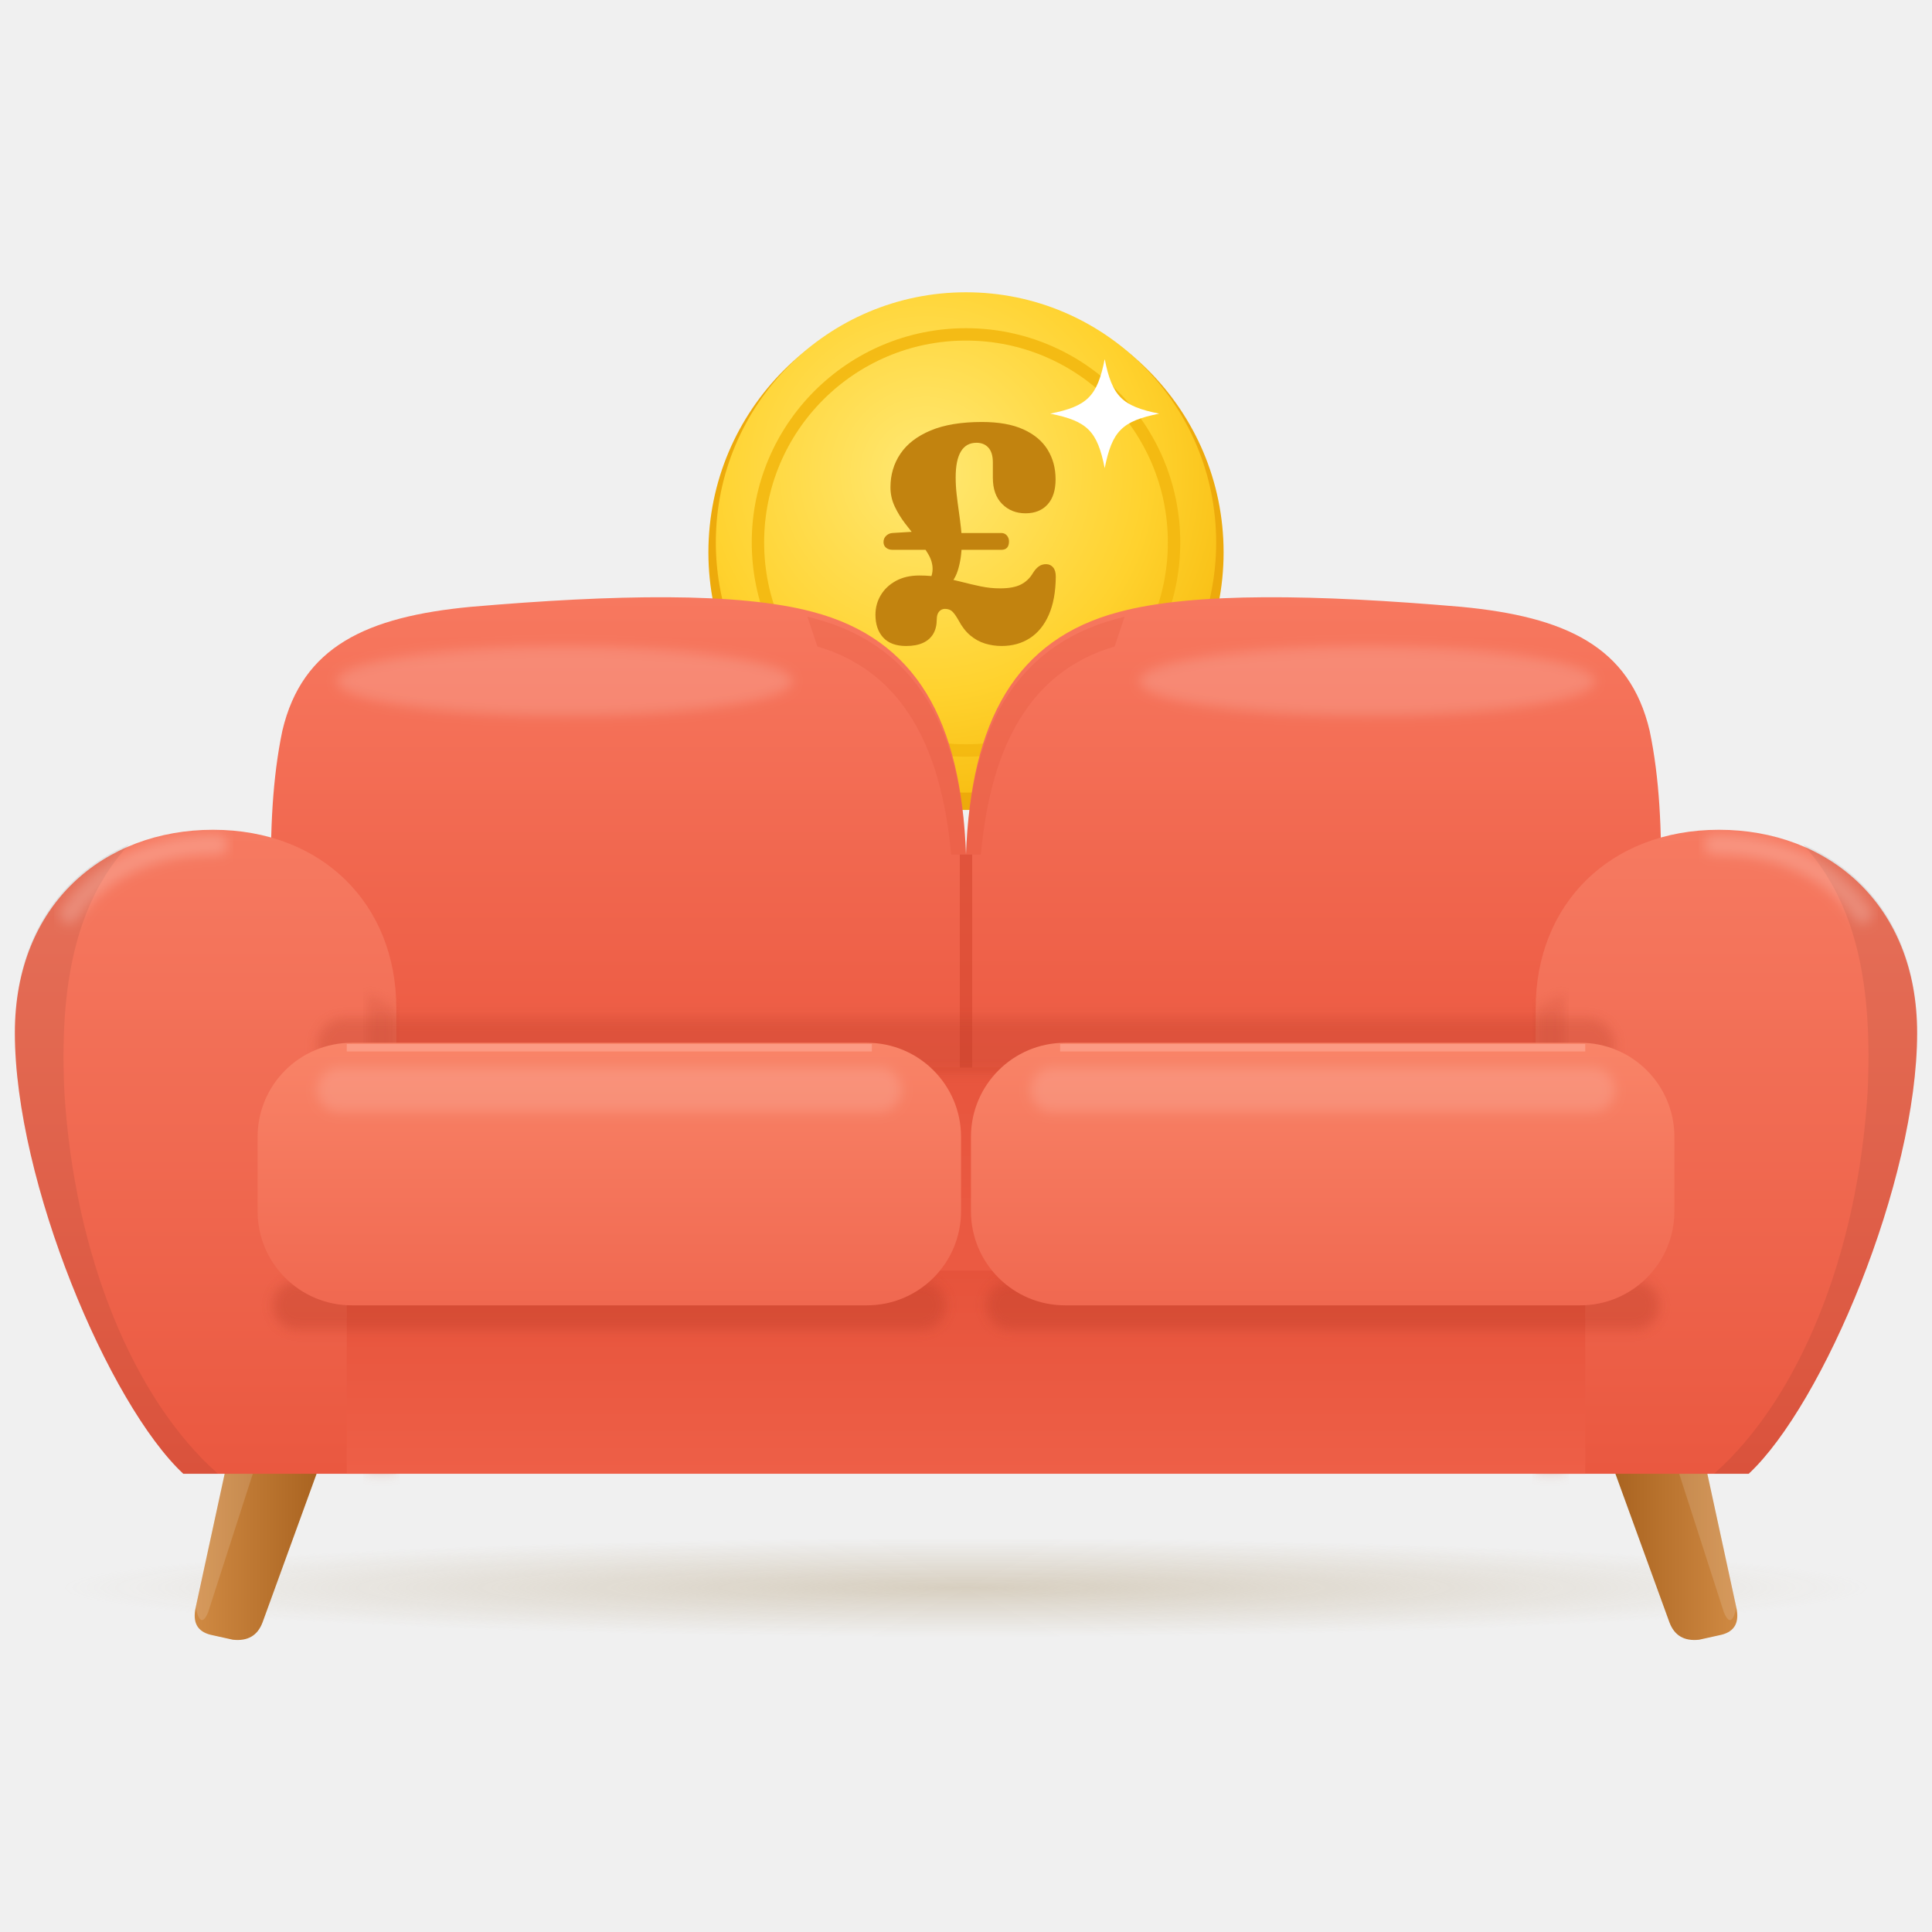
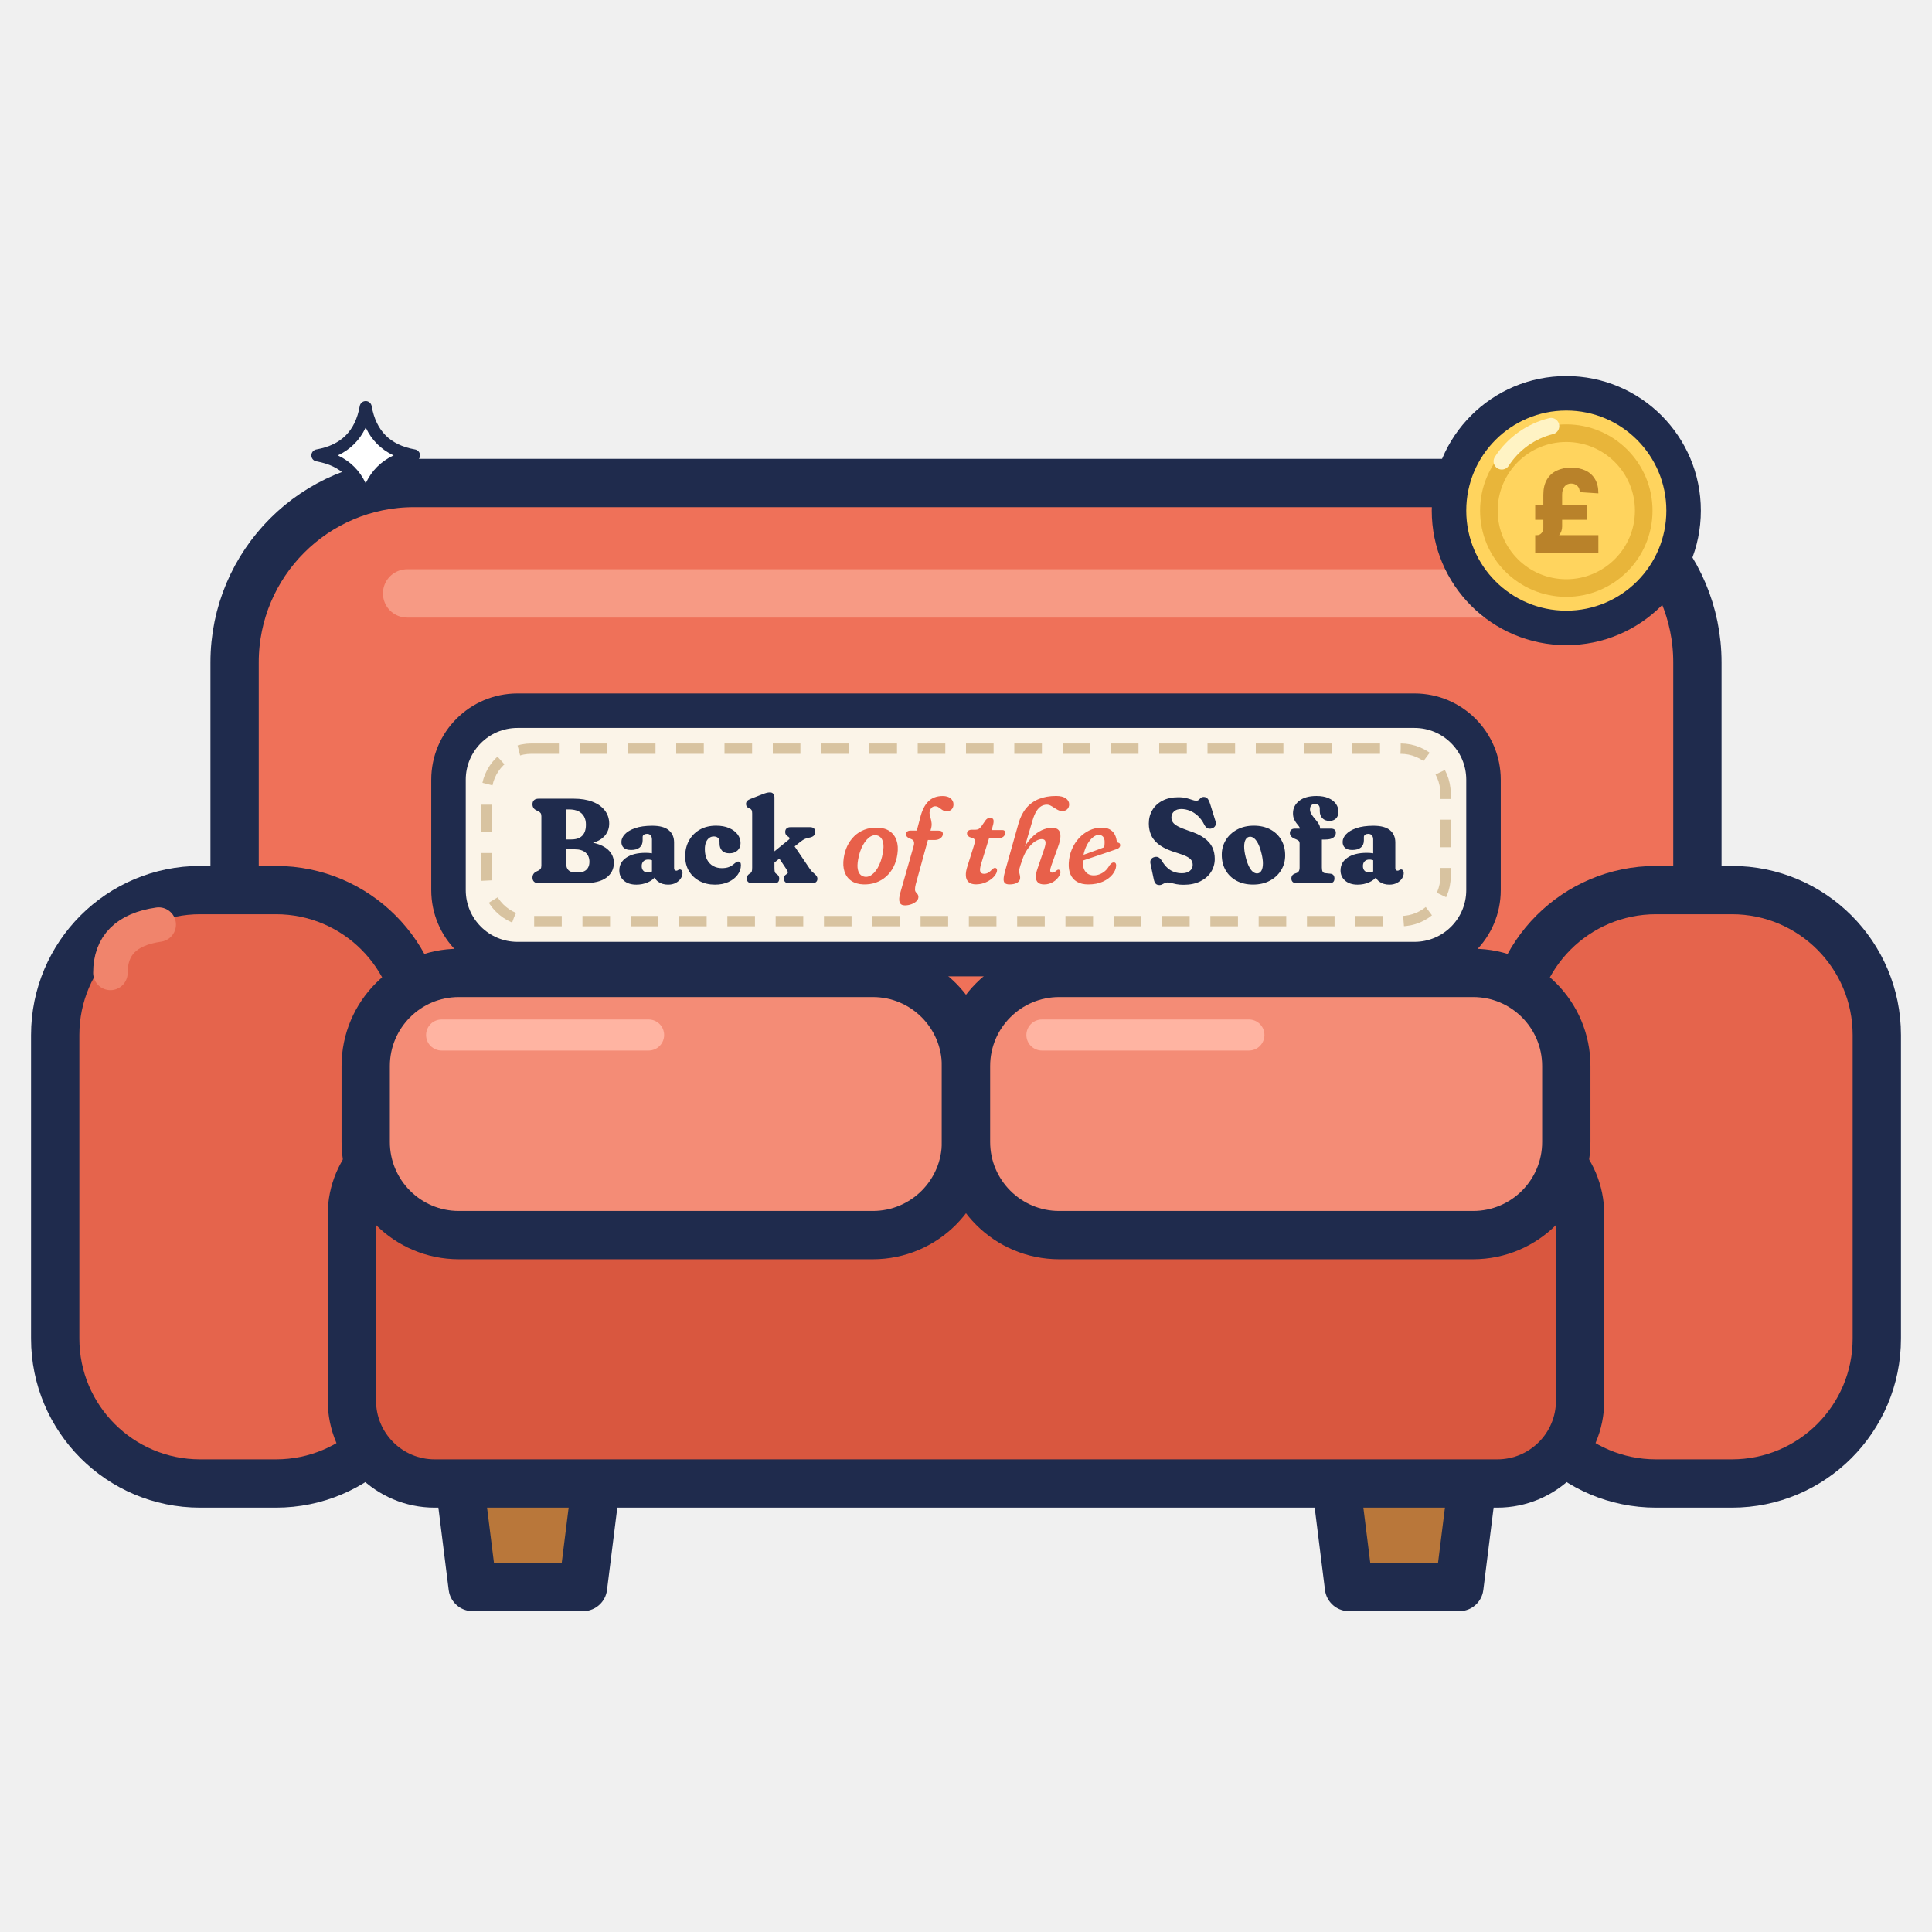
- <svg xmlns="http://www.w3.org/2000/svg" viewBox="122.0 39.0 780.0 780.0">
-   <defs>
-     <linearGradient id="bs-bk" x1="0" y1="0" x2="0" y2="1">
-       <stop offset="0" stop-color="#F7785F" />
-       <stop offset="1" stop-color="#EC5A42" />
-     </linearGradient>
-     <linearGradient id="bs-arm" x1="0" y1="0" x2="0" y2="1">
-       <stop offset="0" stop-color="#F67A61" />
-       <stop offset="1" stop-color="#EA5840" />
-     </linearGradient>
-     <linearGradient id="bs-seat" x1="0" y1="0" x2="0" y2="1">
-       <stop offset="0" stop-color="#F98468" />
-       <stop offset="1" stop-color="#F06850" />
-     </linearGradient>
-     <linearGradient id="bs-body" x1="0" y1="0" x2="0" y2="1">
-       <stop offset="0" stop-color="#E6533B" />
-       <stop offset="1" stop-color="#EE5F47" />
-     </linearGradient>
-     <linearGradient id="bs-leg" x1="0" y1="0" x2="1" y2="0">
-       <stop offset="0" stop-color="#D08A43" />
-       <stop offset="1" stop-color="#A8621F" />
-     </linearGradient>
-     <radialGradient id="bs-coin" cx="42%" cy="36%" r="68%">
-       <stop offset="0" stop-color="#FFE873" />
-       <stop offset=".65" stop-color="#FFD22E" />
-       <stop offset="1" stop-color="#F7BC10" />
-     </radialGradient>
-     <radialGradient id="bs-flr" cx="50%" cy="50%" r="50%">
-       <stop offset="0" stop-color="#BFAE90" stop-opacity=".5" />
-       <stop offset="1" stop-color="#BFAE90" stop-opacity="0" />
-     </radialGradient>
-     <filter id="bs-soft" x="-10%" y="-50%" width="120%" height="200%">
-       <feGaussianBlur stdDeviation="2.4" />
-     </filter>
-   </defs>
-   <ellipse cx="512" cy="680" rx="370" ry="20" fill="url(#bs-flr)" />
-   <path d="M214,628 L252,628 L228,694 Q225,702 216,701 L207,699 Q199,697 201,688 Z" fill="url(#bs-leg)" />
-   <path d="M214,628 L226,628 L206,690 Q203,697 201,688 Z" fill="#fff" opacity=".14" />
-   <g transform="translate(1024 0) scale(-1 1)">
-     <path d="M214,628 L252,628 L228,694 Q225,702 216,701 L207,699 Q199,697 201,688 Z" fill="url(#bs-leg)" />
-     <path d="M214,628 L226,628 L206,690 Q203,697 201,688 Z" fill="#fff" opacity=".14" />
+ <svg xmlns="http://www.w3.org/2000/svg" viewBox="20 -20 560 560">
+   <path d="M150 384h46l-7 56h-32z" fill="#B9773A" stroke="#1F2B4D" stroke-width="14" stroke-linejoin="round" stroke-linecap="round" />
+   <path d="M404 384h46l-7 56h-32z" fill="#B9773A" stroke="#1F2B4D" stroke-width="14" stroke-linejoin="round" stroke-linecap="round" />
+   <rect x="88" y="120" width="424" height="204" rx="52" fill="#EF7159" stroke="#1F2B4D" stroke-width="14" stroke-linejoin="round" stroke-linecap="round" />
+   <path d="M138 152h324" stroke="#F79A84" stroke-width="14" stroke-linecap="round" />
+   <g transform="translate(300 226)">
+     <rect x="-150" y="-40" width="300" height="72" rx="20" fill="#FBF4E8" stroke="#1F2B4D" stroke-width="10" stroke-linejoin="round" stroke-linecap="round" />
+     <rect x="-139" y="-29" width="278" height="50" rx="13" fill="none" stroke="#D8C3A0" stroke-width="3" stroke-dasharray="8 6" />
+     <path d="M-102.068 4.117Q-102.068 6.747 -104.21 8.373Q-106.351 10.0 -110.856 10.0H-123.852Q-124.756 10.0 -125.208 9.571Q-125.659 9.143 -125.659 8.383Q-125.659 7.205 -124.587 6.649L-123.993 6.365Q-123.534 6.136 -123.306 5.822Q-123.079 5.508 -123.079 4.881V-9.381Q-123.079 -10.009 -123.304 -10.323Q-123.53 -10.638 -123.985 -10.865L-124.587 -11.149Q-125.659 -11.703 -125.659 -12.883Q-125.659 -13.644 -125.208 -14.072Q-124.756 -14.5 -123.852 -14.5H-113.726Q-110.543 -14.5 -108.233 -13.6Q-105.923 -12.699 -104.67 -11.063Q-103.417 -9.426 -103.417 -7.214Q-103.417 -5.486 -104.397 -4.123Q-105.377 -2.76 -107.291 -1.979Q-109.205 -1.198 -112.011 -1.198L-111.307 -2.001Q-108.429 -2.001 -106.359 -1.231Q-104.289 -0.461 -103.179 0.914Q-102.068 2.29 -102.068 4.117ZM-113.364 0.179H-118.46V-2.682H-114.376Q-112.995 -2.682 -112.06 -3.155Q-111.125 -3.627 -110.646 -4.578Q-110.166 -5.529 -110.166 -6.958Q-110.166 -8.343 -110.714 -9.333Q-111.262 -10.322 -112.349 -10.854Q-113.436 -11.386 -115.08 -11.386H-115.888V4.314Q-115.888 5.599 -115.217 6.245Q-114.546 6.891 -113.298 6.891H-112.441Q-111.396 6.891 -110.66 6.528Q-109.925 6.165 -109.538 5.47Q-109.152 4.775 -109.152 3.781Q-109.152 2.117 -110.25 1.148Q-111.349 0.179 -113.364 0.179ZM-90.434 7.287V6.803L-91.027 6.689V-2.673Q-91.027 -3.428 -91.41 -3.865Q-91.793 -4.302 -92.474 -4.302Q-93.005 -4.302 -93.365 -4.052Q-93.726 -3.802 -93.726 -3.387V-2.422Q-93.726 -1.074 -94.592 -0.351Q-95.457 0.372 -97.071 0.372Q-98.506 0.372 -99.195 -0.251Q-99.885 -0.874 -99.885 -1.968Q-99.885 -3.109 -98.892 -4.184Q-97.898 -5.259 -95.906 -5.955Q-93.913 -6.65 -90.94 -6.65Q-87.694 -6.65 -86.153 -5.357Q-84.613 -4.063 -84.613 -1.819V5.668Q-84.613 5.939 -84.471 6.156Q-84.329 6.372 -83.978 6.372Q-83.782 6.372 -83.657 6.314Q-83.532 6.257 -83.425 6.176Q-83.336 6.115 -83.232 6.066Q-83.128 6.016 -82.988 6.016Q-82.599 6.016 -82.386 6.318Q-82.174 6.619 -82.174 7.052Q-82.174 7.85 -82.681 8.627Q-83.188 9.405 -84.119 9.912Q-85.05 10.419 -86.332 10.419Q-88.088 10.419 -89.261 9.54Q-90.434 8.661 -90.434 7.287ZM-100.491 6.314Q-100.491 3.941 -98.431 2.571Q-96.371 1.2 -92.883 1.2Q-91.984 1.2 -91.227 1.311Q-90.47 1.422 -89.987 1.635L-90.618 3.539Q-90.994 3.336 -91.359 3.244Q-91.724 3.152 -92.173 3.152Q-93.007 3.152 -93.507 3.663Q-94.006 4.173 -94.006 5.028Q-94.006 5.907 -93.518 6.399Q-93.03 6.891 -92.213 6.891Q-91.61 6.891 -91.118 6.647Q-90.626 6.402 -90.36 6.066L-89.941 7.934Q-90.735 9.116 -92.264 9.768Q-93.793 10.419 -95.539 10.419Q-97.821 10.419 -99.156 9.262Q-100.491 8.104 -100.491 6.314ZM-65.349 -1.624Q-65.349 -0.303 -66.226 0.517Q-67.104 1.338 -68.556 1.338Q-70.001 1.338 -70.719 0.554Q-71.437 -0.23 -71.437 -1.463V-1.99Q-71.437 -2.728 -71.886 -3.138Q-72.335 -3.548 -73.129 -3.548Q-73.833 -3.548 -74.417 -3.132Q-75.001 -2.717 -75.35 -1.897Q-75.698 -1.078 -75.698 0.14Q-75.698 1.961 -75.043 3.19Q-74.388 4.418 -73.274 5.028Q-72.161 5.639 -70.782 5.639Q-69.561 5.639 -68.726 5.317Q-67.891 4.996 -67.165 4.342Q-66.701 3.967 -66.455 3.84Q-66.208 3.713 -65.978 3.722Q-65.64 3.73 -65.438 3.982Q-65.236 4.235 -65.239 4.792Q-65.252 6.281 -66.196 7.566Q-67.14 8.85 -68.831 9.634Q-70.522 10.418 -72.776 10.418Q-75.237 10.418 -77.192 9.396Q-79.148 8.374 -80.274 6.525Q-81.4 4.675 -81.4 2.186Q-81.4 -0.334 -80.302 -2.338Q-79.205 -4.343 -77.191 -5.505Q-75.177 -6.668 -72.438 -6.668Q-70.246 -6.668 -68.658 -5.982Q-67.069 -5.296 -66.209 -4.151Q-65.349 -3.005 -65.349 -1.624ZM-62.098 10.0Q-62.766 10.0 -63.159 9.639Q-63.552 9.279 -63.552 8.645Q-63.552 8.161 -63.347 7.838Q-63.142 7.515 -62.758 7.25L-62.475 7.084Q-62.227 6.917 -62.104 6.604Q-61.981 6.291 -61.981 5.46V-10.211Q-61.981 -10.917 -62.146 -11.192Q-62.31 -11.467 -62.623 -11.632L-62.964 -11.743Q-63.352 -11.97 -63.556 -12.246Q-63.761 -12.522 -63.761 -12.957Q-63.761 -13.455 -63.463 -13.807Q-63.166 -14.158 -62.47 -14.432L-59.193 -15.71Q-58.359 -16.042 -57.844 -16.18Q-57.329 -16.319 -56.82 -16.319Q-56.199 -16.319 -55.862 -15.918Q-55.524 -15.518 -55.524 -14.886V5.46Q-55.524 6.364 -55.425 6.712Q-55.326 7.06 -55.063 7.242L-54.75 7.439Q-54.137 7.898 -54.137 8.645Q-54.137 10.0 -55.441 10.0H-62.098ZM-57.52 2.382 -51.45 -2.547Q-51.133 -2.792 -51.14 -3.01Q-51.146 -3.229 -51.469 -3.451L-51.822 -3.67Q-52.126 -3.905 -52.265 -4.191Q-52.403 -4.477 -52.403 -4.865Q-52.403 -5.514 -51.999 -5.878Q-51.594 -6.242 -50.897 -6.242H-45.153Q-44.476 -6.242 -44.087 -5.885Q-43.699 -5.529 -43.699 -4.887Q-43.699 -4.311 -44.063 -3.843Q-44.427 -3.375 -45.525 -3.176Q-46.133 -3.073 -46.67 -2.849Q-47.208 -2.625 -48.082 -1.933L-56.558 4.841L-57.52 2.382ZM-50.655 -2.116 -45.232 5.902Q-44.935 6.332 -44.702 6.578Q-44.47 6.824 -44.142 7.08Q-43.605 7.518 -43.339 7.889Q-43.072 8.26 -43.072 8.724Q-43.072 9.319 -43.46 9.659Q-43.849 10.0 -44.526 10.0H-51.489Q-52.063 10.0 -52.428 9.636Q-52.794 9.272 -52.794 8.645Q-52.794 8.279 -52.667 8.023Q-52.54 7.767 -52.261 7.548L-51.948 7.334Q-51.526 7.05 -51.651 6.708Q-51.776 6.367 -52.184 5.746L-55.054 1.436L-50.655 -2.116Z" fill="#1F2B4D" />
+     <path d="M-25.651 -6.097Q-23.485 -6.036 -22.092 -5.057Q-20.698 -4.078 -20.127 -2.382Q-19.556 -0.685 -19.878 1.529Q-20.157 3.594 -20.998 5.251Q-21.839 6.908 -23.141 8.067Q-24.444 9.226 -26.121 9.818Q-27.797 10.409 -29.75 10.348Q-31.83 10.283 -33.227 9.331Q-34.624 8.379 -35.204 6.683Q-35.784 4.987 -35.439 2.714Q-35.182 0.848 -34.414 -0.775Q-33.646 -2.398 -32.404 -3.616Q-31.161 -4.834 -29.467 -5.496Q-27.773 -6.158 -25.651 -6.097ZM-29.086 8.163Q-28.482 8.191 -27.864 7.893Q-27.245 7.596 -26.665 7.002Q-26.085 6.408 -25.585 5.54Q-25.085 4.671 -24.696 3.552Q-24.308 2.433 -24.085 1.092Q-23.787 -0.582 -24.002 -1.676Q-24.217 -2.77 -24.809 -3.32Q-25.402 -3.869 -26.235 -3.907Q-26.896 -3.939 -27.542 -3.598Q-28.189 -3.257 -28.781 -2.603Q-29.372 -1.948 -29.867 -1.049Q-30.362 -0.151 -30.727 0.939Q-31.093 2.028 -31.288 3.243Q-31.577 4.907 -31.359 5.982Q-31.141 7.057 -30.538 7.589Q-29.935 8.121 -29.086 8.163ZM-12.587 -2.529 -11.749 -5.238 -8.083 -5.233Q-7.433 -5.233 -7.073 -5.029Q-6.712 -4.825 -6.712 -4.272Q-6.712 -3.792 -7.021 -3.397Q-7.329 -3.002 -7.833 -2.766Q-8.336 -2.529 -8.93 -2.529H-12.587ZM-17.418 -4.197Q-17.418 -4.666 -17.056 -4.956Q-16.693 -5.246 -16.087 -5.246H-14.261L-13.293 -8.902Q-12.531 -12.076 -10.956 -13.672Q-9.38 -15.268 -6.774 -15.268Q-5.231 -15.268 -4.43 -14.559Q-3.628 -13.851 -3.628 -12.863Q-3.628 -11.946 -4.168 -11.394Q-4.709 -10.843 -5.615 -10.843Q-6.152 -10.843 -6.568 -11.063Q-6.984 -11.284 -7.341 -11.571Q-7.698 -11.859 -8.069 -12.08Q-8.44 -12.3 -8.891 -12.3Q-9.498 -12.3 -9.896 -11.944Q-10.294 -11.589 -10.502 -10.91Q-10.641 -10.435 -10.526 -9.893Q-10.41 -9.35 -10.228 -8.737Q-10.046 -8.124 -9.972 -7.412Q-9.897 -6.7 -10.118 -5.877L-14.572 10.319Q-14.686 10.754 -14.734 11.118Q-14.782 11.482 -14.782 11.823Q-14.782 12.289 -14.534 12.591Q-14.286 12.894 -14.04 13.199Q-13.794 13.504 -13.794 13.991Q-13.794 14.676 -14.37 15.227Q-14.946 15.777 -15.847 16.102Q-16.748 16.427 -17.723 16.427Q-18.921 16.427 -19.241 15.511Q-19.561 14.596 -19.059 12.837L-15.181 -0.761Q-14.911 -1.695 -15.177 -2.209Q-15.443 -2.723 -16.39 -2.959Q-16.904 -3.233 -17.161 -3.531Q-17.418 -3.828 -17.418 -4.197ZM2.06 -3.042 1.034 -3.365Q0.67 -3.574 0.481 -3.821Q0.291 -4.068 0.291 -4.429Q0.291 -4.911 0.663 -5.205Q1.034 -5.5 1.673 -5.5H2.697Q3.26 -5.5 3.617 -5.68Q3.974 -5.86 4.378 -6.355L5.626 -8.178Q5.9 -8.543 6.227 -8.748Q6.554 -8.952 7.008 -8.952Q7.495 -8.952 7.749 -8.694Q8.003 -8.435 8.003 -7.977Q8.003 -7.66 7.916 -7.195Q7.83 -6.731 7.638 -6.117L4.423 4.249Q3.887 5.987 4.14 6.634Q4.392 7.281 5.219 7.281Q5.841 7.281 6.379 6.985Q6.917 6.689 7.537 6.047Q7.866 5.741 8.054 5.647Q8.241 5.553 8.462 5.574Q8.765 5.59 8.894 5.818Q9.024 6.046 8.991 6.396Q8.913 7.038 8.402 7.728Q7.891 8.419 7.052 9.012Q6.213 9.605 5.142 9.969Q4.07 10.334 2.865 10.334Q1.55 10.334 0.802 9.718Q0.054 9.102 -0.041 7.878Q-0.137 6.655 0.492 4.835L2.247 -0.743Q2.61 -1.805 2.588 -2.295Q2.565 -2.784 2.06 -3.042ZM5.372 -3.023 6.112 -5.399H10.548Q11.336 -5.399 11.336 -4.612Q11.336 -3.875 10.789 -3.449Q10.242 -3.023 9.332 -3.023H5.372ZM16.322 3.202Q16.802 1.774 17.485 0.666Q18.168 -0.441 18.95 -1.213Q19.731 -1.984 20.509 -2.382Q21.286 -2.779 21.954 -2.779Q22.83 -2.779 23.012 -2.11Q23.194 -1.441 22.674 0.064L20.69 5.882Q20.226 7.247 20.25 8.253Q20.273 9.258 20.864 9.805Q21.456 10.353 22.664 10.353Q24.106 10.353 25.282 9.629Q26.458 8.905 27.098 7.744Q27.427 7.115 27.376 6.693Q27.324 6.271 27.034 6.148Q26.842 6.03 26.649 6.094Q26.456 6.158 26.224 6.342Q25.836 6.686 25.546 6.813Q25.255 6.939 24.979 6.939Q24.457 6.939 24.41 6.423Q24.363 5.907 24.754 4.83L26.683 -0.57Q27.295 -2.209 27.368 -3.446Q27.441 -4.682 26.861 -5.373Q26.281 -6.064 24.915 -6.064Q23.454 -6.064 21.902 -5.336Q20.35 -4.607 18.878 -3.065Q17.405 -1.524 16.174 0.94L16.54 1.108L19.312 -8.274Q19.791 -9.871 20.405 -10.86Q21.019 -11.849 21.781 -12.304Q22.543 -12.759 23.432 -12.759Q23.997 -12.759 24.526 -12.48Q25.055 -12.202 25.59 -11.839Q26.126 -11.477 26.694 -11.199Q27.263 -10.92 27.896 -10.92Q28.85 -10.92 29.375 -11.473Q29.9 -12.026 29.9 -12.851Q29.9 -13.909 28.924 -14.597Q27.947 -15.286 26.115 -15.286Q23.283 -15.286 21.111 -14.407Q18.938 -13.528 17.461 -11.767Q15.984 -10.005 15.224 -7.338L11.353 6.389Q10.938 7.864 10.902 8.733Q10.865 9.602 11.282 9.977Q11.699 10.353 12.626 10.353Q14.03 10.353 14.864 9.836Q15.699 9.32 15.699 8.425Q15.699 7.873 15.557 7.443Q15.416 7.014 15.416 6.464Q15.416 6.124 15.51 5.718Q15.604 5.312 15.807 4.707Q16.011 4.103 16.322 3.202ZM31.754 2.574Q31.754 2.574 32.346 2.37Q32.938 2.166 33.906 1.825Q34.874 1.485 36.017 1.075Q37.16 0.665 38.281 0.255Q39.402 -0.155 40.276 -0.502L39.874 0.14Q40.045 -0.303 40.114 -0.824Q40.182 -1.345 40.182 -1.988Q40.182 -2.914 39.739 -3.455Q39.296 -3.995 38.471 -3.995Q37.722 -3.995 36.953 -3.427Q36.184 -2.858 35.516 -1.853Q34.848 -0.848 34.407 0.465Q33.966 1.777 33.877 3.265Q33.74 5.498 34.599 6.616Q35.457 7.734 37.02 7.734Q37.884 7.734 38.73 7.415Q39.576 7.095 40.315 6.454Q41.054 5.812 41.582 4.841Q41.987 4.343 42.277 4.15Q42.566 3.958 42.914 3.991Q43.263 4.019 43.414 4.306Q43.564 4.593 43.52 5.021Q43.422 6.271 42.433 7.499Q41.444 8.727 39.671 9.54Q37.899 10.353 35.449 10.353Q33.452 10.353 32.154 9.581Q30.856 8.81 30.268 7.416Q29.68 6.022 29.784 4.169Q29.892 2.074 30.668 0.217Q31.445 -1.64 32.745 -3.059Q34.046 -4.479 35.729 -5.29Q37.412 -6.102 39.33 -6.102Q40.689 -6.102 41.587 -5.63Q42.485 -5.159 42.99 -4.33Q43.496 -3.502 43.653 -2.423Q43.718 -2.116 43.831 -1.946Q43.944 -1.775 44.123 -1.728Q44.361 -1.699 44.518 -1.538Q44.674 -1.377 44.69 -1.074Q44.711 -0.673 44.44 -0.349Q44.169 -0.025 43.464 0.189Q42.537 0.513 41.327 0.929Q40.117 1.346 38.813 1.785Q37.508 2.224 36.275 2.638Q35.041 3.053 34.051 3.382Q33.061 3.712 32.47 3.907Q31.88 4.102 31.88 4.102L31.754 2.574Z" fill="#E8604A" />
+     <path d="M63.078 10.457Q61.874 10.457 60.999 10.286Q60.125 10.115 59.513 9.949Q58.9 9.782 58.492 9.782Q58.081 9.782 57.775 9.898Q57.469 10.013 57.21 10.16Q56.95 10.307 56.68 10.422Q56.409 10.538 56.077 10.538Q55.352 10.538 54.975 10.134Q54.598 9.73 54.41 8.813L53.452 4.262Q53.327 3.605 53.61 3.119Q53.894 2.633 54.558 2.441Q55.231 2.247 55.757 2.491Q56.284 2.734 56.783 3.547Q57.552 4.819 58.439 5.606Q59.326 6.393 60.36 6.753Q61.393 7.113 62.571 7.113Q64.011 7.113 64.859 6.447Q65.708 5.782 65.709 4.706Q65.711 3.983 65.37 3.413Q65.029 2.843 64.079 2.329Q63.129 1.815 61.296 1.255Q58.1 0.324 56.294 -0.926Q54.487 -2.177 53.737 -3.767Q52.987 -5.358 52.987 -7.284Q52.987 -9.488 54.021 -11.213Q55.055 -12.937 56.969 -13.925Q58.882 -14.913 61.49 -14.913Q62.901 -14.913 63.867 -14.663Q64.833 -14.413 65.522 -14.163Q66.21 -13.912 66.761 -13.912Q67.23 -13.912 67.498 -14.183Q67.767 -14.455 68.063 -14.726Q68.359 -14.997 68.911 -14.997Q69.597 -14.997 70.02 -14.513Q70.443 -14.028 70.845 -12.716L72.288 -8.067Q72.549 -7.221 72.259 -6.646Q71.969 -6.07 71.187 -5.86Q70.48 -5.674 69.962 -5.951Q69.444 -6.227 69.062 -6.967Q68.287 -8.518 67.195 -9.524Q66.104 -10.529 64.868 -11.017Q63.632 -11.505 62.393 -11.505Q61.061 -11.505 60.299 -10.804Q59.536 -10.104 59.536 -9.05Q59.536 -8.269 59.953 -7.653Q60.369 -7.037 61.421 -6.476Q62.472 -5.915 64.372 -5.264Q67.359 -4.324 69.044 -3.093Q70.728 -1.861 71.418 -0.353Q72.107 1.156 72.106 2.954Q72.105 5.048 71.022 6.749Q69.94 8.45 67.919 9.454Q65.897 10.457 63.078 10.457ZM83.444 -6.667Q86.187 -6.667 88.225 -5.572Q90.262 -4.477 91.388 -2.542Q92.514 -0.607 92.514 1.936Q92.514 4.307 91.345 6.225Q90.175 8.143 88.078 9.269Q85.98 10.396 83.204 10.396Q80.477 10.396 78.435 9.305Q76.394 8.213 75.264 6.268Q74.135 4.323 74.135 1.755Q74.135 -0.591 75.304 -2.499Q76.474 -4.407 78.567 -5.537Q80.66 -6.667 83.444 -6.667ZM84.691 7.129Q85.329 6.97 85.69 6.255Q86.052 5.54 86.063 4.295Q86.075 3.051 85.634 1.309Q85.188 -0.512 84.593 -1.61Q83.997 -2.708 83.331 -3.152Q82.664 -3.596 82.006 -3.427Q81.383 -3.276 81.011 -2.578Q80.639 -1.88 80.627 -0.64Q80.614 0.6 81.055 2.4Q81.509 4.215 82.099 5.313Q82.689 6.411 83.362 6.85Q84.035 7.289 84.691 7.129ZM103.154 5.46Q103.154 6.221 103.362 6.626Q103.571 7.032 104.073 7.084L105.598 7.243Q106.24 7.308 106.518 7.685Q106.796 8.061 106.796 8.63Q106.796 10.0 105.342 10.0H95.766Q95.099 10.0 94.705 9.644Q94.312 9.287 94.312 8.662Q94.312 8.074 94.576 7.732Q94.84 7.389 95.407 7.179L95.784 7.053Q96.207 6.909 96.452 6.534Q96.697 6.158 96.697 5.397V-1.544Q96.697 -1.977 96.497 -2.216Q96.298 -2.455 95.686 -2.717L95.27 -2.89Q94.52 -3.22 94.199 -3.623Q93.877 -4.025 93.877 -4.564Q93.877 -5.122 94.25 -5.468Q94.623 -5.813 95.266 -5.813H98.443L96.75 -5.088V-5.844Q96.75 -6.189 96.45 -6.557Q96.151 -6.926 95.764 -7.416Q95.378 -7.907 95.079 -8.597Q94.779 -9.287 94.779 -10.275Q94.779 -12.413 96.549 -13.845Q98.319 -15.277 101.589 -15.277Q103.67 -15.277 105.088 -14.65Q106.505 -14.024 107.232 -12.99Q107.959 -11.957 107.959 -10.745Q107.959 -9.434 107.233 -8.743Q106.506 -8.052 105.369 -8.052Q104.067 -8.052 103.306 -8.821Q102.544 -9.591 102.544 -10.897V-11.592Q102.544 -12.279 102.171 -12.623Q101.799 -12.967 101.157 -12.967Q100.429 -12.967 100.071 -12.548Q99.712 -12.129 99.712 -11.402Q99.712 -10.791 100.01 -10.229Q100.307 -9.668 100.74 -9.137Q101.172 -8.606 101.604 -8.078Q102.037 -7.549 102.334 -7.002Q102.632 -6.454 102.632 -5.866V-4.637L101.631 -5.813H105.804Q106.466 -5.813 106.836 -5.512Q107.205 -5.211 107.205 -4.638Q107.205 -3.786 106.48 -3.22Q105.755 -2.654 104.077 -2.654H103.154V5.46ZM118.621 7.287V6.803L118.028 6.689V-2.673Q118.028 -3.428 117.645 -3.865Q117.262 -4.302 116.581 -4.302Q116.05 -4.302 115.69 -4.052Q115.329 -3.802 115.329 -3.387V-2.422Q115.329 -1.074 114.463 -0.351Q113.598 0.372 111.984 0.372Q110.549 0.372 109.86 -0.251Q109.17 -0.874 109.17 -1.968Q109.17 -3.109 110.163 -4.184Q111.157 -5.259 113.149 -5.955Q115.142 -6.65 118.115 -6.65Q121.361 -6.65 122.902 -5.357Q124.442 -4.063 124.442 -1.819V5.668Q124.442 5.939 124.584 6.156Q124.726 6.372 125.077 6.372Q125.273 6.372 125.398 6.314Q125.523 6.257 125.63 6.176Q125.719 6.115 125.823 6.066Q125.927 6.016 126.067 6.016Q126.456 6.016 126.669 6.318Q126.881 6.619 126.881 7.052Q126.881 7.85 126.374 8.627Q125.867 9.405 124.936 9.912Q124.005 10.419 122.723 10.419Q120.967 10.419 119.794 9.54Q118.621 8.661 118.621 7.287ZM108.564 6.314Q108.564 3.941 110.624 2.571Q112.684 1.2 116.172 1.2Q117.071 1.2 117.828 1.311Q118.585 1.422 119.068 1.635L118.437 3.539Q118.061 3.336 117.696 3.244Q117.331 3.152 116.882 3.152Q116.048 3.152 115.548 3.663Q115.049 4.173 115.049 5.028Q115.049 5.907 115.537 6.399Q116.025 6.891 116.842 6.891Q117.445 6.891 117.937 6.647Q118.429 6.402 118.695 6.066L119.114 7.934Q118.32 9.116 116.791 9.768Q115.262 10.419 113.516 10.419Q111.234 10.419 109.899 9.262Q108.564 8.104 108.564 6.314Z" fill="#1F2B4D" />
  </g>
-   <circle cx="512" cy="262" r="104" fill="#EDAA0B" />
-   <circle cx="512" cy="258" r="101" fill="url(#bs-coin)" />
-   <circle cx="512" cy="258" r="84" fill="none" stroke="#F3B80F" stroke-width="5" opacity=".9" />
-   <path d="M502.907 277.499 494.532 276.912Q496.641 274.812 497.581 272.777Q498.521 270.742 498.515 268.668Q498.509 265.734 496.789 262.774Q495.069 259.814 492.542 256.762Q490.014 253.71 487.476 250.416Q484.939 247.121 483.22 243.477Q481.502 239.833 481.502 235.729Q481.502 228.143 485.524 222.182Q489.545 216.222 497.74 212.793Q505.934 209.365 518.439 209.365Q528.628 209.365 535.217 212.38Q541.806 215.396 544.987 220.609Q548.168 225.822 548.168 232.498Q548.168 239.12 544.924 242.678Q541.679 246.237 536.023 246.237Q530.336 246.237 526.59 242.466Q522.845 238.695 522.845 231.933V225.722Q522.845 221.736 521.062 219.746Q519.28 217.755 516.231 217.755Q512.057 217.755 509.944 221.265Q507.831 224.776 507.831 231.718Q507.831 235.128 508.223 238.572Q508.615 242.016 509.11 245.469Q509.605 248.921 509.969 252.252Q510.333 255.584 510.271 258.736Q510.209 264.494 508.685 269.34Q507.162 274.187 502.907 277.499ZM475.443 287.196Q475.443 282.847 477.615 279.242Q479.787 275.638 483.761 273.491Q487.735 271.344 493.161 271.344Q497.892 271.344 502.128 272.128Q506.365 272.911 510.311 273.943Q514.257 274.974 518.064 275.757Q521.872 276.541 525.745 276.541Q531.117 276.541 534.168 274.985Q537.22 273.43 539.047 270.311Q540.121 268.58 541.399 267.669Q542.677 266.757 544.338 266.77Q546.092 266.782 547.178 268.079Q548.264 269.375 548.249 271.865Q548.165 281.006 545.433 287.228Q542.701 293.451 537.806 296.626Q532.91 299.8 526.378 299.8Q522.902 299.8 519.657 298.803Q516.412 297.806 513.686 295.504Q510.96 293.202 508.924 289.322Q507.565 286.929 506.464 285.874Q505.362 284.818 503.461 284.818Q502.127 284.818 501.167 285.874Q500.207 286.93 500.19 289.101Q500.184 292.5 498.782 294.893Q497.38 297.286 494.634 298.546Q491.887 299.806 487.811 299.806Q481.702 299.806 478.573 296.395Q475.443 292.983 475.443 287.196ZM478.703 257.849Q478.703 256.332 479.748 255.323Q480.793 254.313 482.227 254.194L493.813 253.48L500.776 260.972H482.27Q480.755 260.972 479.729 260.132Q478.703 259.293 478.703 257.849ZM506.34 260.978 506.02 254.191H526.24Q527.65 254.191 528.504 255.19Q529.358 256.188 529.358 257.57Q529.358 260.978 526.24 260.978Z" fill="#C2830F" />
-   <path d="M568,184 C571,199 575,203 590,206 C575,209 571,213 568,228 C565,213 561,209 546,206 C561,203 565,199 568,184Z" fill="#fff" />
-   <rect x="250" y="430" width="524" height="202" fill="url(#bs-body)" />
-   <path d="M236,470 C232,420 228,372 236,334 C244,300 270,288 312,284 C370,279 420,278 450,286 C492,297 510,330 512,384 L512,470 Z" fill="url(#bs-bk)" />
-   <path d="M448,288 C490,298 510,330 512,384 L506,384 C502,340 486,310 452,300 Z" fill="#D8462E" opacity=".18" />
-   <ellipse cx="350" cy="314" rx="92" ry="14" fill="#fff" opacity=".16" filter="url(#bs-soft)" />
-   <g transform="translate(1024 0) scale(-1 1)">
-     <path d="M236,470 C232,420 228,372 236,334 C244,300 270,288 312,284 C370,279 420,278 450,286 C492,297 510,330 512,384 L512,470 Z" fill="url(#bs-bk)" />
-     <path d="M448,288 C490,298 510,330 512,384 L506,384 C502,340 486,310 452,300 Z" fill="#D8462E" opacity=".18" />
-     <ellipse cx="350" cy="314" rx="92" ry="14" fill="#fff" opacity=".16" filter="url(#bs-soft)" />
+   <rect x="36" y="238" width="106" height="172" rx="42" fill="#E5644C" stroke="#1F2B4D" stroke-width="14" stroke-linejoin="round" stroke-linecap="round" />
+   <rect x="458" y="238" width="106" height="172" rx="42" fill="#E5644C" stroke="#1F2B4D" stroke-width="14" stroke-linejoin="round" stroke-linecap="round" />
+   <path d="M52 262q0-12 14-14" stroke="#F0846C" stroke-width="10" stroke-linecap="round" fill="none" />
+   <rect x="122" y="308" width="356" height="102" rx="24" fill="#D9573F" stroke="#1F2B4D" stroke-width="14" stroke-linejoin="round" stroke-linecap="round" />
+   <rect x="126" y="262" width="174" height="76" rx="27" fill="#F48C76" stroke="#1F2B4D" stroke-width="14" stroke-linejoin="round" stroke-linecap="round" />
+   <rect x="300" y="262" width="174" height="76" rx="27" fill="#F48C76" stroke="#1F2B4D" stroke-width="14" stroke-linejoin="round" stroke-linecap="round" />
+   <path d="M148 280h60M322 280h60" stroke="#FFB4A2" stroke-width="9" stroke-linecap="round" />
+   <g transform="translate(474 128)">
+     <circle r="34" fill="#FFD45E" stroke="#1F2B4D" stroke-width="10" stroke-linejoin="round" stroke-linecap="round" />
+     <circle r="22.44" fill="none" stroke="#E8B53A" stroke-width="5.1" />
+     <path d="M-9.017 12.24V7.107H-8.427Q-7.699 7.107 -7.179 6.5Q-6.659 5.894 -6.659 5.027V2.668H-9.017V-1.632H-6.659V-4.58Q-6.659 -7.215 -5.636 -8.967Q-4.612 -10.718 -2.792 -11.585Q-0.971 -12.452 1.422 -12.452Q3.745 -12.452 5.514 -11.637Q7.283 -10.822 8.289 -9.175Q9.294 -7.528 9.294 -4.996L3.884 -5.343Q3.884 -6.557 3.156 -7.198Q2.428 -7.84 1.387 -7.84Q0.208 -7.84 -0.503 -6.99Q-1.214 -6.14 -1.214 -4.58V-1.632H5.93V2.668H-1.214V4.645Q-1.214 5.998 -2.081 7.107H9.294V12.24H-9.017Z" fill="#B9822A" />
+     <path d="M-18.7 -14.28a23.8 23.8 0 0 1 14.28 -10.2" stroke="#FFF3C4" stroke-width="4.76" fill="none" stroke-linecap="round" />
  </g>
-   <path d="M512,384 L512,470" stroke="#D3432B" stroke-width="5" opacity=".55" />
-   <path d="M196,634 C166,606 128,516 128,456 C128,404 164,374 208,374 C252,374 282,404 282,446 L282,634 Z" fill="url(#bs-arm)" />
-   <path d="M196,634 C166,606 128,516 128,456 C128,418 146,392 174,380 C152,404 146,438 148,480 C152,546 176,604 210,634 Z" fill="#000" opacity=".07" />
-   <path d="M150,408 C164,388 186,380 210,380" stroke="#fff" stroke-width="8" stroke-linecap="round" opacity=".2" fill="none" filter="url(#bs-soft)" />
-   <path d="M270,440 L282,446 L282,634 L270,634 Z" fill="#B83A25" opacity=".18" filter="url(#bs-soft)" />
-   <g transform="translate(1024 0) scale(-1 1)">
-     <path d="M196,634 C166,606 128,516 128,456 C128,404 164,374 208,374 C252,374 282,404 282,446 L282,634 Z" fill="url(#bs-arm)" />
-     <path d="M196,634 C166,606 128,516 128,456 C128,418 146,392 174,380 C152,404 146,438 148,480 C152,546 176,604 210,634 Z" fill="#000" opacity=".07" />
-     <path d="M150,408 C164,388 186,380 210,380" stroke="#fff" stroke-width="8" stroke-linecap="round" opacity=".2" fill="none" filter="url(#bs-soft)" />
-     <path d="M270,440 L282,446 L282,634 L270,634 Z" fill="#B83A25" opacity=".18" filter="url(#bs-soft)" />
-   </g>
-   <rect x="250" y="450" width="524" height="22" rx="11" fill="#B83A25" opacity=".28" filter="url(#bs-soft)" />
-   <path d="M262,552 L762,552 L762,634 L262,634 Z" fill="url(#bs-body)" />
-   <rect x="232" y="556" width="272" height="20" rx="10" fill="#B83A25" opacity=".35" filter="url(#bs-soft)" />
-   <rect x="226" y="460" width="284" height="106" rx="38" fill="url(#bs-seat)" />
-   <path d="M262,462 L474,462" stroke="#FFB29F" stroke-width="3" opacity=".5" />
-   <rect x="250" y="470" width="236" height="18" rx="9" fill="#fff" opacity=".14" filter="url(#bs-soft)" />
-   <g transform="translate(1024 0) scale(-1 1)">
-     <rect x="232" y="556" width="272" height="20" rx="10" fill="#B83A25" opacity=".35" filter="url(#bs-soft)" />
-     <rect x="226" y="460" width="284" height="106" rx="38" fill="url(#bs-seat)" />
-     <path d="M262,462 L474,462" stroke="#FFB29F" stroke-width="3" opacity=".5" />
-     <rect x="250" y="470" width="236" height="18" rx="9" fill="#fff" opacity=".14" filter="url(#bs-soft)" />
-   </g>
+   <path transform="translate(126 112) scale(0.7)" d="M0 -20Q3 -3 20 0Q3 3 0 20Q-3 3 -20 0Q-3 -3 0 -20Z" fill="#FFFFFF" stroke="#1F2B4D" stroke-width="5" stroke-linejoin="round" stroke-linecap="round" />
</svg>
